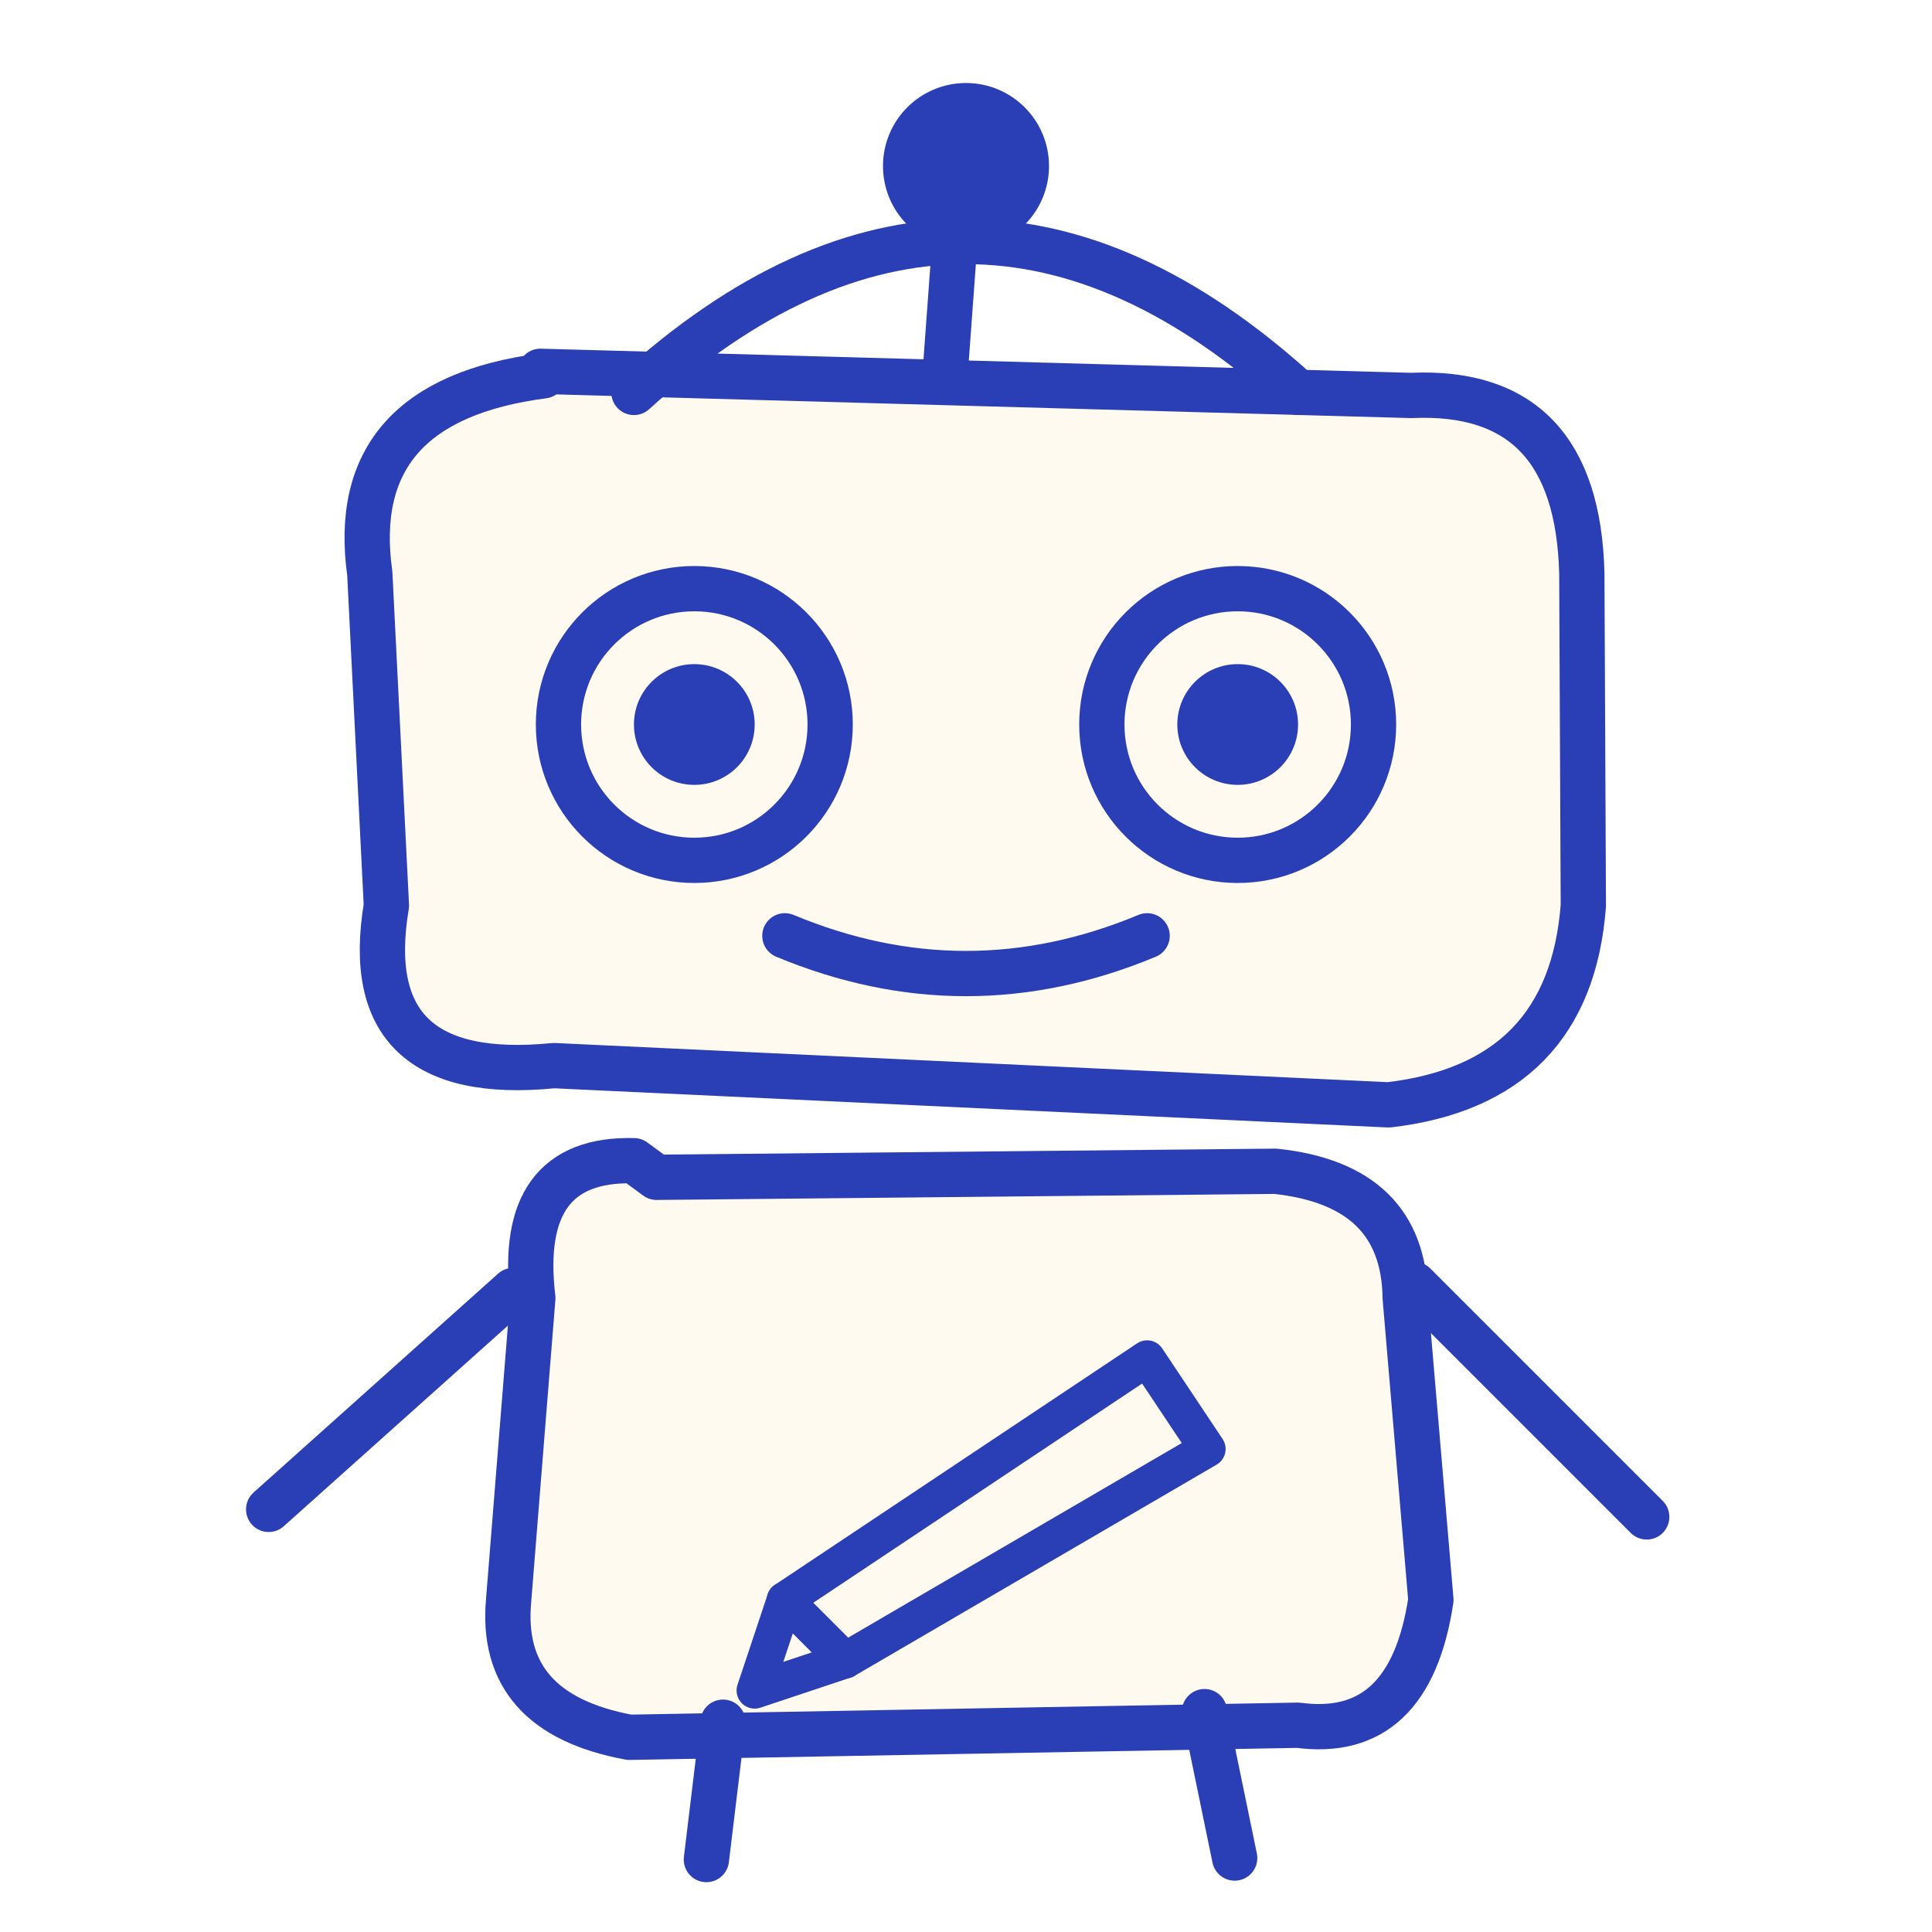
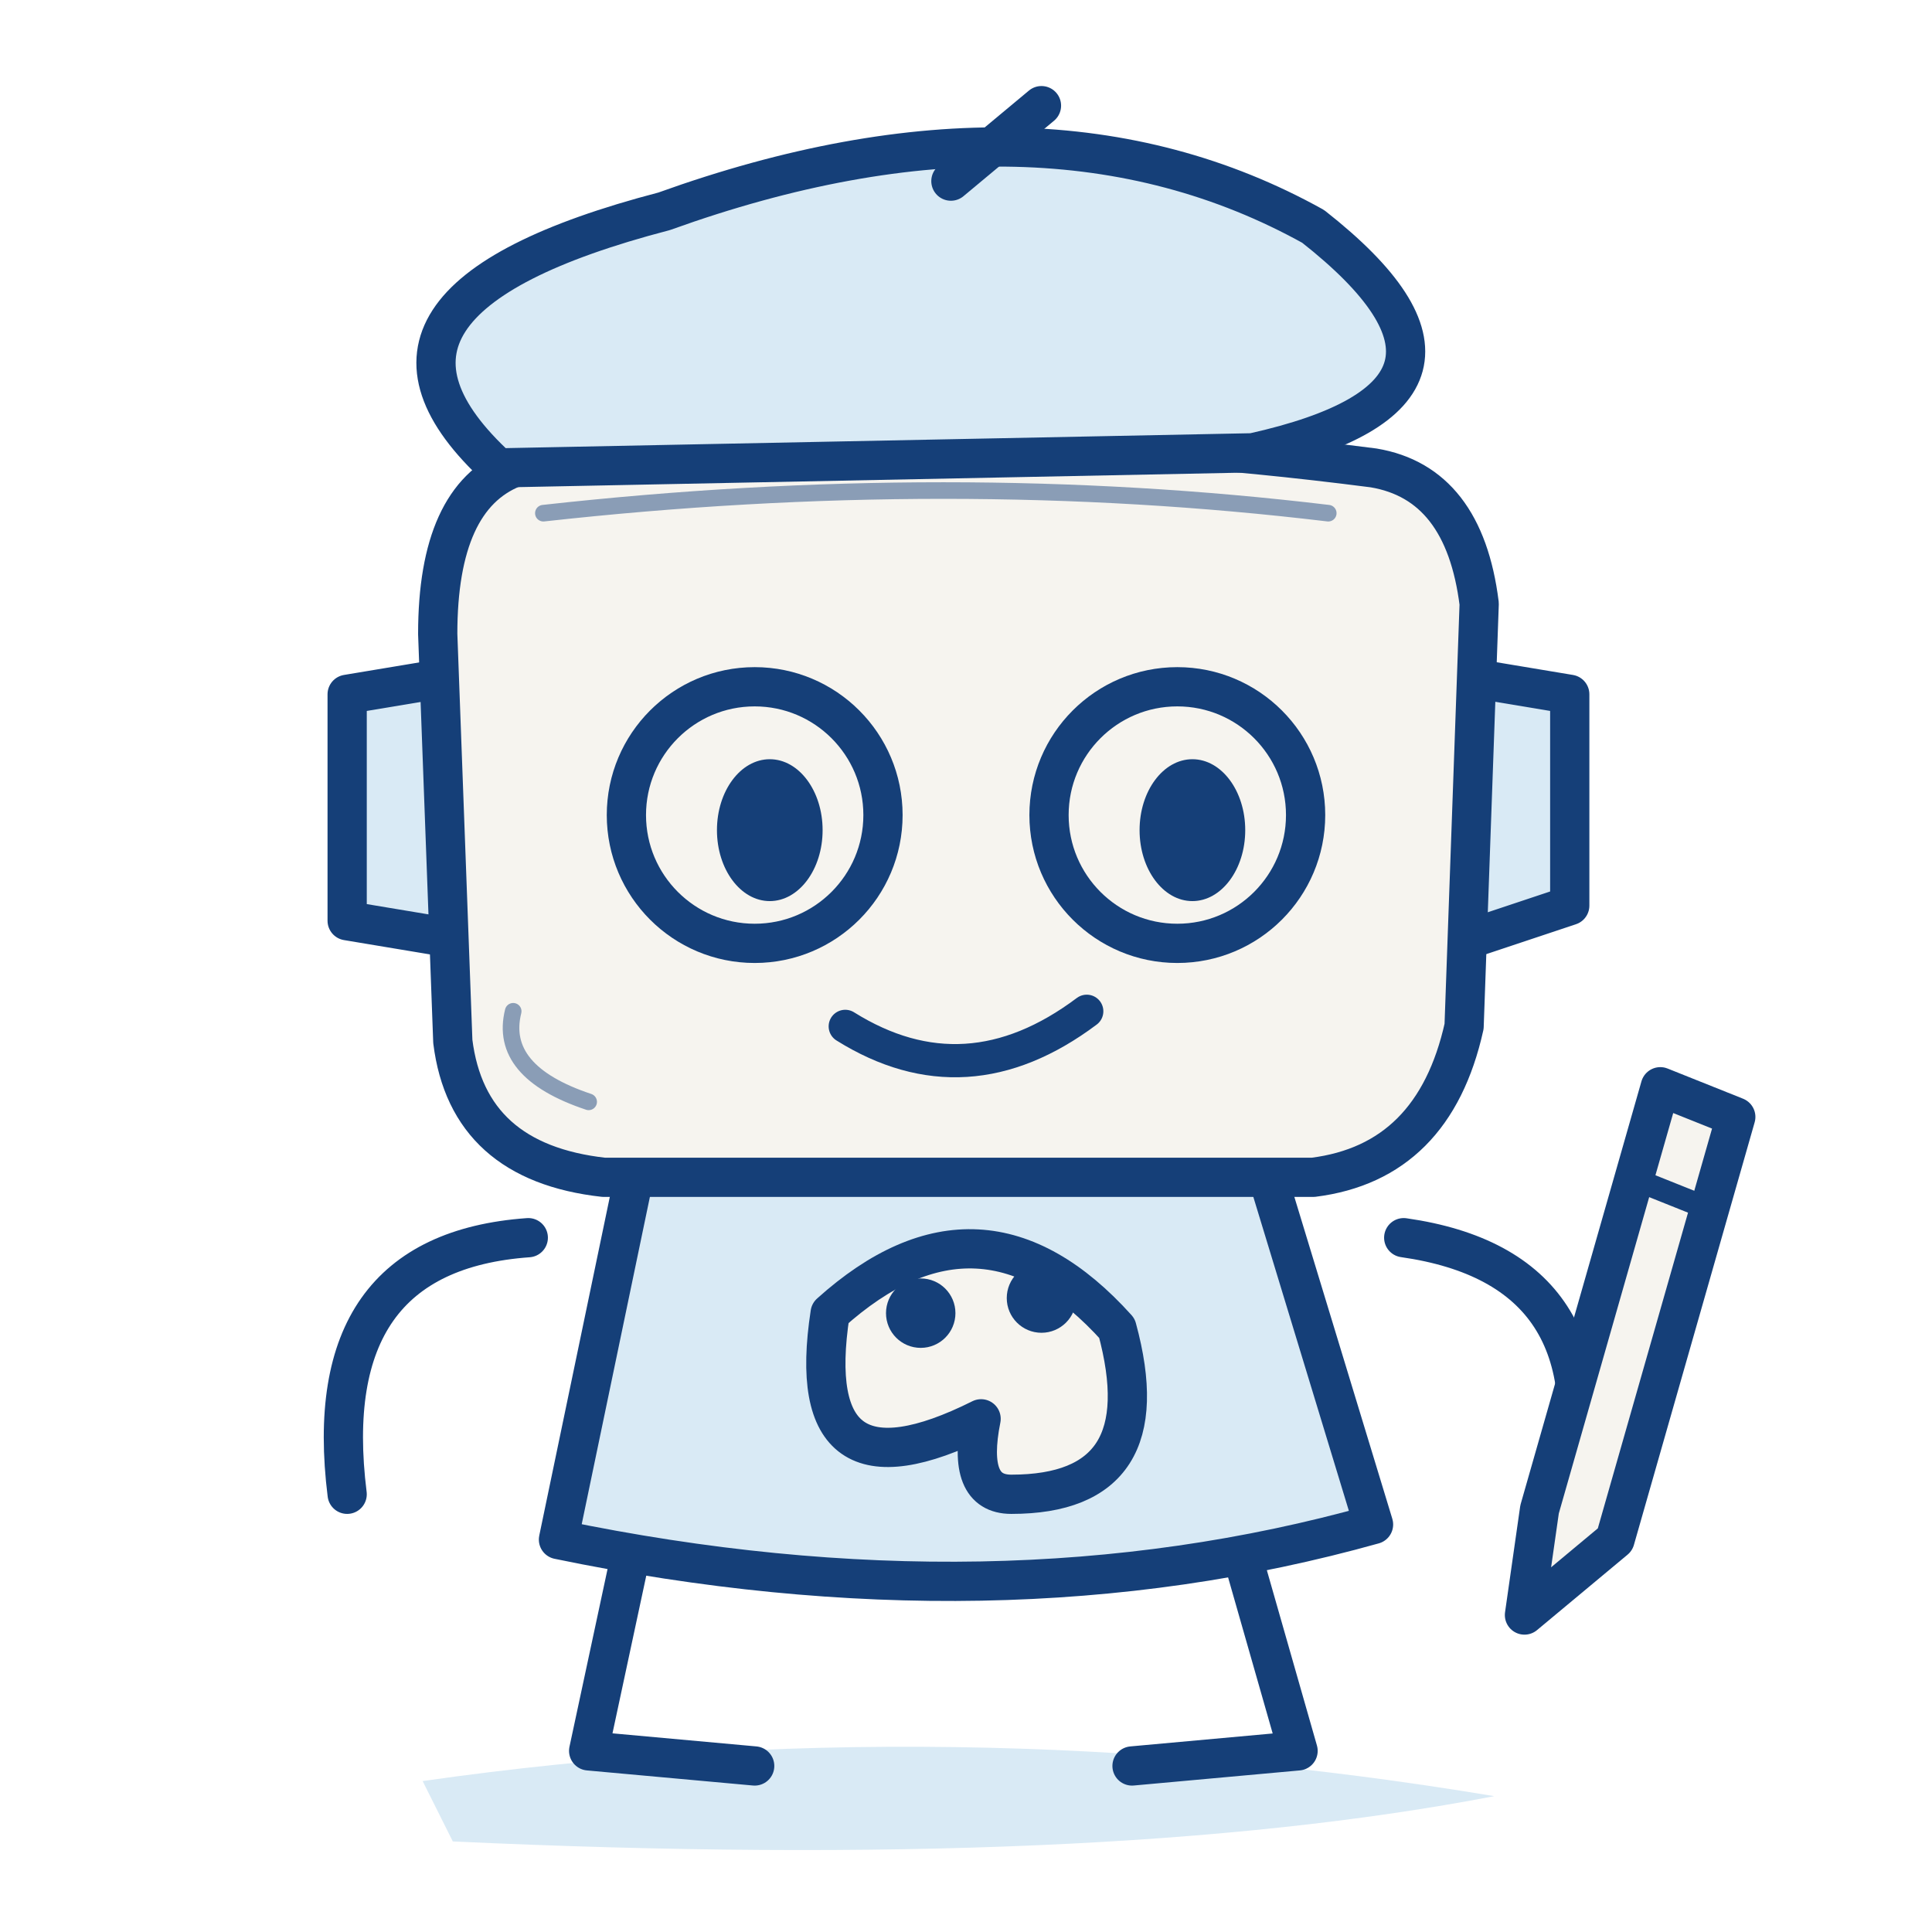
- <svg xmlns="http://www.w3.org/2000/svg" viewBox="0 0 128 128" role="img" aria-label="Designer" fill="none" stroke="#2a3fb5" stroke-width="3" stroke-linecap="round" stroke-linejoin="round">
-   <path d="M35.8 24.6 L93.5 26.2 Q104.5 25.7 104.8 38.0 L104.9 60.0 Q104.0 71.8 92.0 73.2 L36.7 70.6 Q23.6 71.9 25.6 60.0 L24.5 38.0 Q22.9 26.6 36.0 24.9Z" fill="#fffaf0" />
-   <path d="M63.4 14.1 L62.6 25.0" />
-   <circle cx="64" cy="11" r="4" fill="#2a3fb5" />
-   <circle cx="46" cy="48" r="9" fill="#fffaf0" />
-   <circle cx="82" cy="48" r="9" fill="#fffaf0" />
-   <circle id="pupil-left" cx="46" cy="48" r="4" fill="#2a3fb5" stroke="none" />
-   <circle id="pupil-right" cx="82" cy="48" r="4" fill="#2a3fb5" stroke="none" />
-   <path d="M52 62 Q64 67 76 62" />
-   <path d="M43.5 78.0 L84.5 77.6 Q93.0 78.5 93.1 86.0 L94.8 106.0 Q93.4 115.3 86.0 114.3 L41.7 115.1 Q33.0 113.5 33.7 106.0 L35.3 86.0 Q34.2 76.7 42.0 76.9Z" fill="#fffaf0" />
-   <path d="M34.0 85.5 L17.8 100.0" />
-   <path d="M93.7 85.1 L109.1 100.5" />
-   <path d="M47.9 114.1 L46.8 123.2" />
-   <path d="M79.8 113.4 L81.8 123.1" />
-   <path d="M42 26 Q64 6 86 26" />
-   <g stroke-width="2.4">
-     <path d="M52 106 L76 90 L80 96 L56 110Z" />
-     <path d="M52 106 L50 112 L56 110" />
+ <svg xmlns="http://www.w3.org/2000/svg" viewBox="0 0 128 128" width="128" height="128" role="img" aria-labelledby="designer-title designer-desc">
+   <g stroke="#153F78" stroke-width="2.6" stroke-linecap="round" stroke-linejoin="round">
+     <path d="M28 118 Q63 113 99 119 Q73 124 30 122" fill="#D9EAF5" stroke-width="0" />
+     <path d="M42 102 39 116 50 117 M82 102 86 116 75 117 M35 82 Q21 83 23 99 M93 82 Q107 84 104 99" fill="none" stroke-width="2.6" />
+     <path d="M42 78 Q62 74 84 78 L91 101 Q66 108 37 102 Z" fill="#D9EAF5" stroke-width="2.6" />
+     <path d="M29 45 23 46 23 61 29 62 M98 45 104 46 104 60 98 62" fill="#D9EAF5" stroke-width="2.6" />
+     <path d="M34 31 Q60 27 91 31 Q97 32 98 40 L97 68 Q95 77 87 78 L40 78 Q31 77 30 69 L29 42 Q29 33 34 31" fill="#F6F4EF" stroke-width="2.6" />
+     <path d="M36 34 Q63 31 88 34 M34 67 Q33 71 39 73" fill="none" stroke-width="1.1" opacity=".48" />
+     <g id="eyes">
+       <circle cx="50" cy="54" r="8.5" fill="#F6F4EF" />
+       <circle cx="78" cy="54" r="8.5" fill="#F6F4EF" />
+       <g id="pupil-left" fill="#153F78" stroke="none">
+         <ellipse cx="51" cy="55" rx="3.5" ry="4.7" />
+       </g>
+       <g id="pupil-right" fill="#153F78" stroke="none">
+         <ellipse cx="79" cy="55" rx="3.5" ry="4.7" />
+       </g>
+     </g>
+     <path d="M56 68 Q64 73 72 67" fill="none" stroke-width="2.2" />
+     <path d="M33 31 Q21 20 44 14 Q69 5 87 15 Q101 26 83 30 Z" fill="#D9EAF5" stroke-width="2.6" />
+     <path d="M63 12 69 7" fill="none" stroke-width="2.6" />
+     <path d="M55 87 Q65 78 74 88 Q77 99 67 99 Q64 99 65 94 Q53 100 55 87" fill="#F6F4EF" stroke-width="2.6" />
+     <circle cx="61" cy="87" r="1" fill="#153F78" />
+     <circle cx="69" cy="86" r="1" fill="#153F78" />
+     <path d="M102 100 110 72 115 74 107 102 101 107 Z" fill="#F6F4EF" stroke-width="2.6" />
+     <path d="M108 78 113 80" fill="none" stroke-width="1.5" />
  </g>
</svg>
